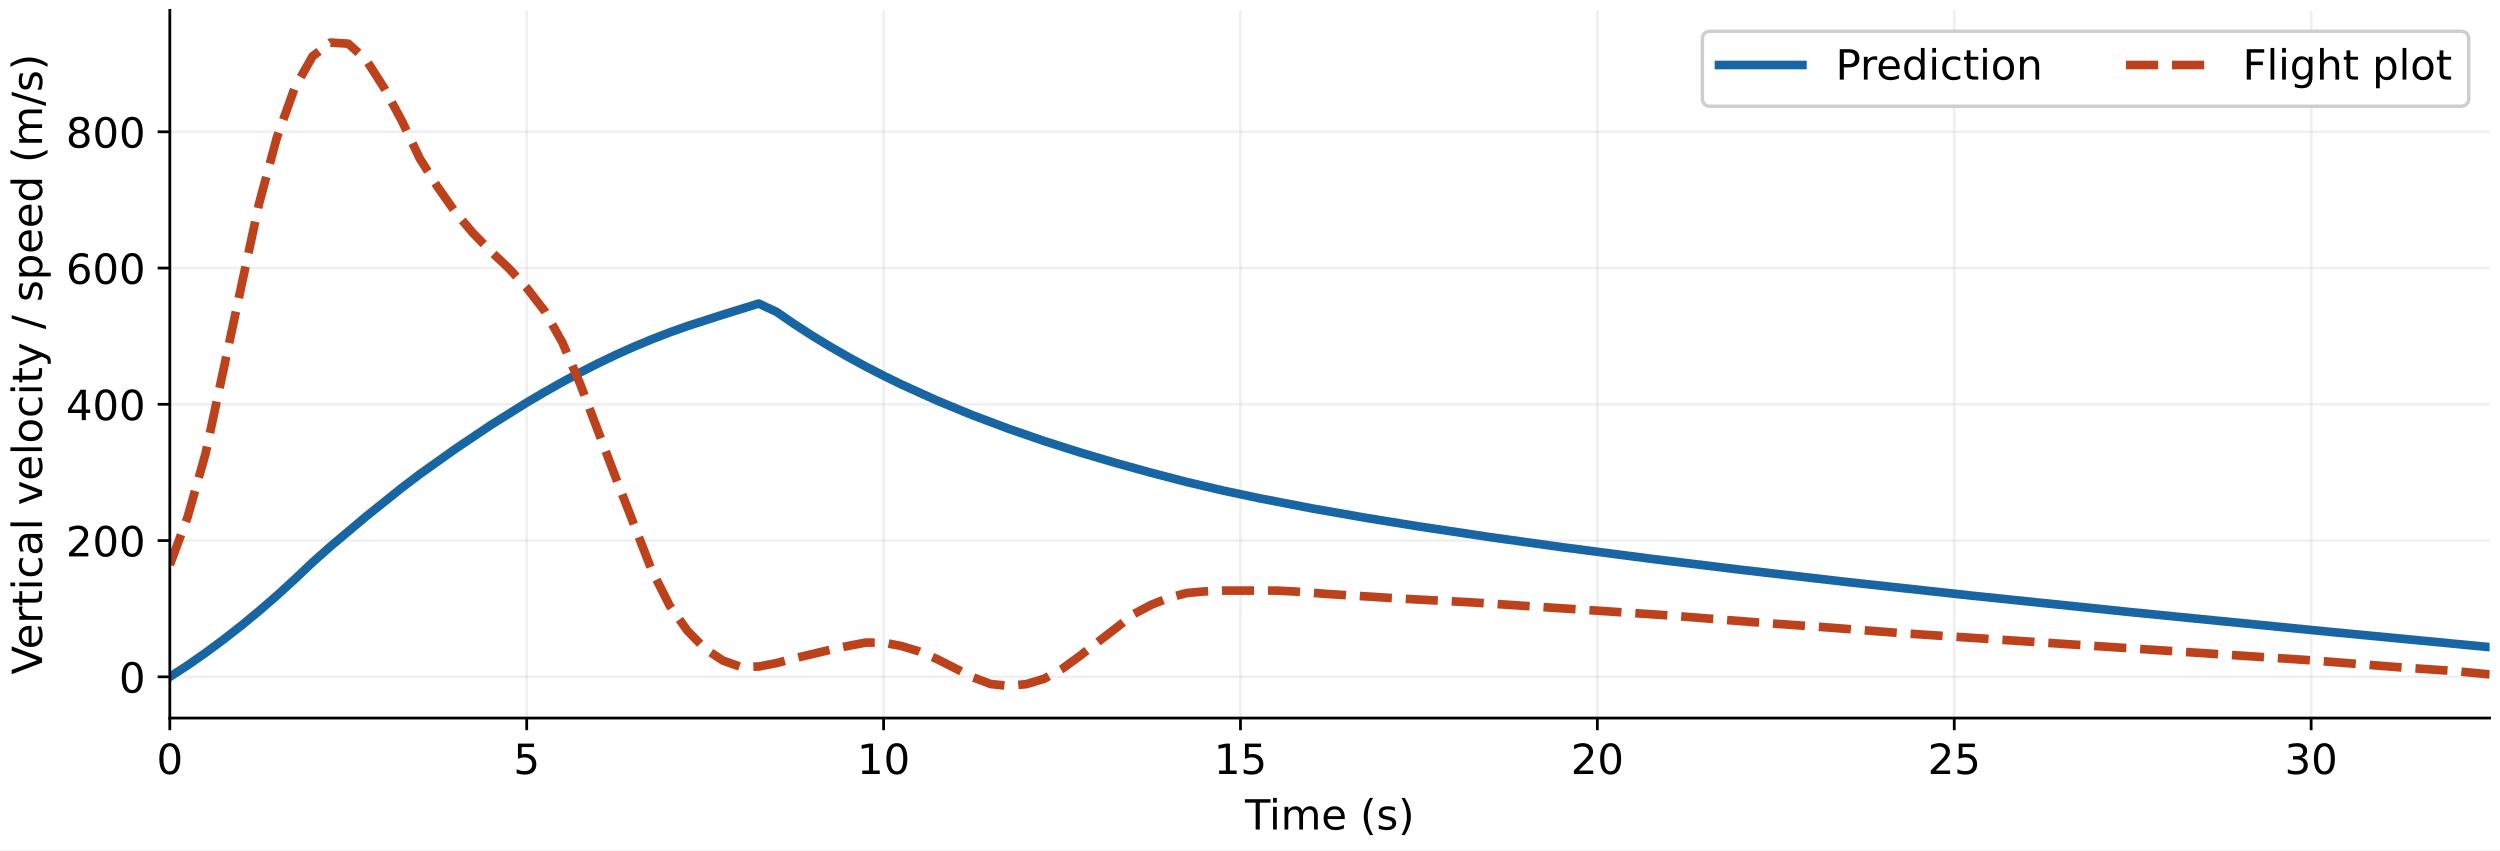
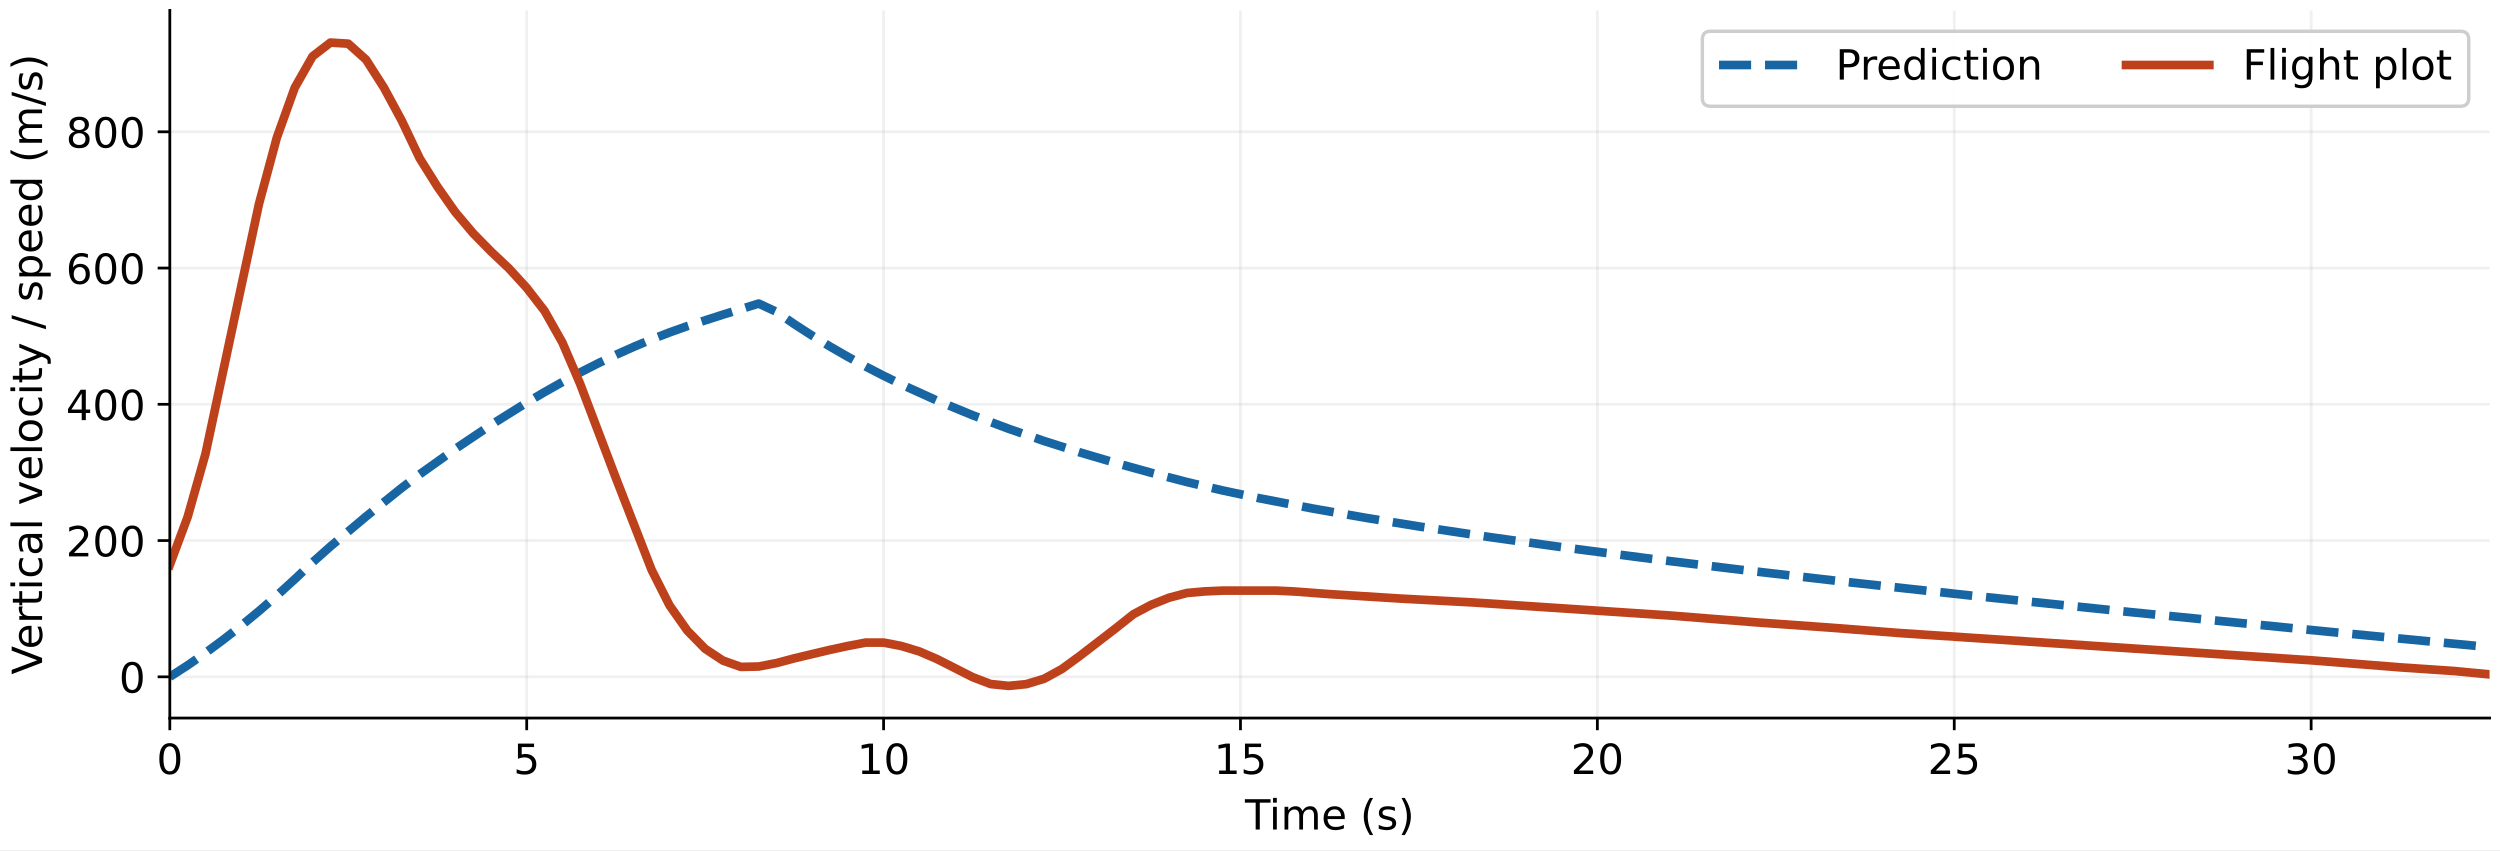
<svg xmlns="http://www.w3.org/2000/svg" xmlns:xlink="http://www.w3.org/1999/xlink" width="720pt" height="244.8pt" viewBox="0 0 720 244.8" version="1.1">
  <defs>
    <style type="text/css">*{stroke-linejoin: round; stroke-linecap: butt}</style>
  </defs>
  <g id="figure_1">
    <g id="patch_1">
      <path d="M 0 244.8  L 720 244.8  L 720 0  L 0 0  z " style="fill: #ffffff" />
    </g>
    <g id="axes_1">
      <g id="patch_2">
        <path d="M 48.906 206.799  L 717 206.799  L 717 3  L 48.906 3  z " style="fill: #ffffff" />
      </g>
      <g id="matplotlib.axis_1">
        <g id="xtick_1">
          <g id="line2d_1">
-             <path d="M 48.906 206.799  L 48.906 3  " clip-path="url(#pe41fed5697)" style="fill: none; stroke: #b0b0b0; stroke-opacity: 0.18; stroke-width: 0.8; stroke-linecap: square" />
+             <path d="M 48.906 206.799  L 48.906 3  " clip-path="url(#pe04ab11ca6)" style="fill: none; stroke: #b0b0b0; stroke-opacity: 0.18; stroke-width: 0.8; stroke-linecap: square" />
          </g>
          <g id="line2d_2">
            <defs>
-               <path id="ma4e732434e" d="M 0 0  L 0 3.5  " style="stroke: #000000; stroke-width: 0.8" />
+               <path id="mb531320690" d="M 0 0  L 0 3.5  " style="stroke: #000000; stroke-width: 0.8" />
            </defs>
            <g>
-               <use xlink:href="#ma4e732434e" x="48.906" y="206.799" style="stroke: #000000; stroke-width: 0.8" />
+               <use xlink:href="#mb531320690" x="48.906" y="206.799" style="stroke: #000000; stroke-width: 0.8" />
            </g>
          </g>
          <g id="text_1">
            <text style="font-size: 12px; font-family: 'DejaVu Sans'; text-anchor: middle" x="48.906" y="222.916" transform="rotate(-0 48.90618 222.916)">0</text>
          </g>
        </g>
        <g id="xtick_2">
          <g id="line2d_3">
-             <path d="M 151.69 206.799  L 151.69 3  " clip-path="url(#pe41fed5697)" style="fill: none; stroke: #b0b0b0; stroke-opacity: 0.18; stroke-width: 0.8; stroke-linecap: square" />
+             <path d="M 151.69 206.799  L 151.69 3  " clip-path="url(#pe04ab11ca6)" style="fill: none; stroke: #b0b0b0; stroke-opacity: 0.18; stroke-width: 0.8; stroke-linecap: square" />
          </g>
          <g id="line2d_4">
            <g>
-               <use xlink:href="#ma4e732434e" x="151.69" y="206.799" style="stroke: #000000; stroke-width: 0.8" />
+               <use xlink:href="#mb531320690" x="151.69" y="206.799" style="stroke: #000000; stroke-width: 0.8" />
            </g>
          </g>
          <g id="text_2">
            <text style="font-size: 12px; font-family: 'DejaVu Sans'; text-anchor: middle" x="151.69" y="222.916" transform="rotate(-0 151.6898 222.916)">5</text>
          </g>
        </g>
        <g id="xtick_3">
          <g id="line2d_5">
-             <path d="M 254.473 206.799  L 254.473 3  " clip-path="url(#pe41fed5697)" style="fill: none; stroke: #b0b0b0; stroke-opacity: 0.18; stroke-width: 0.8; stroke-linecap: square" />
+             <path d="M 254.473 206.799  L 254.473 3  " clip-path="url(#pe04ab11ca6)" style="fill: none; stroke: #b0b0b0; stroke-opacity: 0.18; stroke-width: 0.8; stroke-linecap: square" />
          </g>
          <g id="line2d_6">
            <g>
-               <use xlink:href="#ma4e732434e" x="254.473" y="206.799" style="stroke: #000000; stroke-width: 0.8" />
+               <use xlink:href="#mb531320690" x="254.473" y="206.799" style="stroke: #000000; stroke-width: 0.8" />
            </g>
          </g>
          <g id="text_3">
            <text style="font-size: 12px; font-family: 'DejaVu Sans'; text-anchor: middle" x="254.473" y="222.916" transform="rotate(-0 254.4734 222.916)">10</text>
          </g>
        </g>
        <g id="xtick_4">
          <g id="line2d_7">
-             <path d="M 357.257 206.799  L 357.257 3  " clip-path="url(#pe41fed5697)" style="fill: none; stroke: #b0b0b0; stroke-opacity: 0.18; stroke-width: 0.8; stroke-linecap: square" />
+             <path d="M 357.257 206.799  L 357.257 3  " clip-path="url(#pe04ab11ca6)" style="fill: none; stroke: #b0b0b0; stroke-opacity: 0.18; stroke-width: 0.8; stroke-linecap: square" />
          </g>
          <g id="line2d_8">
            <g>
-               <use xlink:href="#ma4e732434e" x="357.257" y="206.799" style="stroke: #000000; stroke-width: 0.8" />
+               <use xlink:href="#mb531320690" x="357.257" y="206.799" style="stroke: #000000; stroke-width: 0.8" />
            </g>
          </g>
          <g id="text_4">
            <text style="font-size: 12px; font-family: 'DejaVu Sans'; text-anchor: middle" x="357.257" y="222.916" transform="rotate(-0 357.2571 222.916)">15</text>
          </g>
        </g>
        <g id="xtick_5">
          <g id="line2d_9">
-             <path d="M 460.041 206.799  L 460.041 3  " clip-path="url(#pe41fed5697)" style="fill: none; stroke: #b0b0b0; stroke-opacity: 0.18; stroke-width: 0.8; stroke-linecap: square" />
+             <path d="M 460.041 206.799  L 460.041 3  " clip-path="url(#pe04ab11ca6)" style="fill: none; stroke: #b0b0b0; stroke-opacity: 0.18; stroke-width: 0.8; stroke-linecap: square" />
          </g>
          <g id="line2d_10">
            <g>
-               <use xlink:href="#ma4e732434e" x="460.041" y="206.799" style="stroke: #000000; stroke-width: 0.8" />
+               <use xlink:href="#mb531320690" x="460.041" y="206.799" style="stroke: #000000; stroke-width: 0.8" />
            </g>
          </g>
          <g id="text_5">
            <text style="font-size: 12px; font-family: 'DejaVu Sans'; text-anchor: middle" x="460.041" y="222.916" transform="rotate(-0 460.0407 222.916)">20</text>
          </g>
        </g>
        <g id="xtick_6">
          <g id="line2d_11">
-             <path d="M 562.824 206.799  L 562.824 3  " clip-path="url(#pe41fed5697)" style="fill: none; stroke: #b0b0b0; stroke-opacity: 0.18; stroke-width: 0.8; stroke-linecap: square" />
+             <path d="M 562.824 206.799  L 562.824 3  " clip-path="url(#pe04ab11ca6)" style="fill: none; stroke: #b0b0b0; stroke-opacity: 0.18; stroke-width: 0.8; stroke-linecap: square" />
          </g>
          <g id="line2d_12">
            <g>
-               <use xlink:href="#ma4e732434e" x="562.824" y="206.799" style="stroke: #000000; stroke-width: 0.8" />
+               <use xlink:href="#mb531320690" x="562.824" y="206.799" style="stroke: #000000; stroke-width: 0.8" />
            </g>
          </g>
          <g id="text_6">
            <text style="font-size: 12px; font-family: 'DejaVu Sans'; text-anchor: middle" x="562.824" y="222.916" transform="rotate(-0 562.8243 222.916)">25</text>
          </g>
        </g>
        <g id="xtick_7">
          <g id="line2d_13">
-             <path d="M 665.608 206.799  L 665.608 3  " clip-path="url(#pe41fed5697)" style="fill: none; stroke: #b0b0b0; stroke-opacity: 0.18; stroke-width: 0.8; stroke-linecap: square" />
+             <path d="M 665.608 206.799  L 665.608 3  " clip-path="url(#pe04ab11ca6)" style="fill: none; stroke: #b0b0b0; stroke-opacity: 0.18; stroke-width: 0.8; stroke-linecap: square" />
          </g>
          <g id="line2d_14">
            <g>
-               <use xlink:href="#ma4e732434e" x="665.608" y="206.799" style="stroke: #000000; stroke-width: 0.8" />
+               <use xlink:href="#mb531320690" x="665.608" y="206.799" style="stroke: #000000; stroke-width: 0.8" />
            </g>
          </g>
          <g id="text_7">
            <text style="font-size: 12px; font-family: 'DejaVu Sans'; text-anchor: middle" x="665.608" y="222.916" transform="rotate(-0 665.6079 222.916)">30</text>
          </g>
        </g>
        <g id="text_8">
          <text style="font-size: 12px; font-family: 'DejaVu Sans'; text-anchor: middle" x="382.953" y="238.917" transform="rotate(-0 382.953 238.9169)">Time (s)</text>
        </g>
      </g>
      <g id="matplotlib.axis_2">
        <g id="ytick_1">
          <g id="line2d_15">
-             <path d="M 48.906 194.927  L 717 194.927  " clip-path="url(#pe41fed5697)" style="fill: none; stroke: #b0b0b0; stroke-opacity: 0.18; stroke-width: 0.8; stroke-linecap: square" />
+             <path d="M 48.906 194.927  L 717 194.927  " clip-path="url(#pe04ab11ca6)" style="fill: none; stroke: #b0b0b0; stroke-opacity: 0.18; stroke-width: 0.8; stroke-linecap: square" />
          </g>
          <g id="line2d_16">
            <defs>
-               <path id="ma8148e0b70" d="M 0 0  L -3.5 0  " style="stroke: #000000; stroke-width: 0.8" />
+               <path id="mf7fe0c8d9e" d="M 0 0  L -3.5 0  " style="stroke: #000000; stroke-width: 0.8" />
            </defs>
            <g>
-               <use xlink:href="#ma8148e0b70" x="48.906" y="194.927" style="stroke: #000000; stroke-width: 0.8" />
+               <use xlink:href="#mf7fe0c8d9e" x="48.906" y="194.927" style="stroke: #000000; stroke-width: 0.8" />
            </g>
          </g>
          <g id="text_9">
            <text style="font-size: 12px; font-family: 'DejaVu Sans'; text-anchor: end" x="41.906" y="199.486" transform="rotate(-0 41.90618 199.486)">0</text>
          </g>
        </g>
        <g id="ytick_2">
          <g id="line2d_17">
-             <path d="M 48.906 155.684  L 717 155.684  " clip-path="url(#pe41fed5697)" style="fill: none; stroke: #b0b0b0; stroke-opacity: 0.18; stroke-width: 0.8; stroke-linecap: square" />
+             <path d="M 48.906 155.684  L 717 155.684  " clip-path="url(#pe04ab11ca6)" style="fill: none; stroke: #b0b0b0; stroke-opacity: 0.18; stroke-width: 0.8; stroke-linecap: square" />
          </g>
          <g id="line2d_18">
            <g>
-               <use xlink:href="#ma8148e0b70" x="48.906" y="155.684" style="stroke: #000000; stroke-width: 0.8" />
+               <use xlink:href="#mf7fe0c8d9e" x="48.906" y="155.684" style="stroke: #000000; stroke-width: 0.8" />
            </g>
          </g>
          <g id="text_10">
            <text style="font-size: 12px; font-family: 'DejaVu Sans'; text-anchor: end" x="41.906" y="160.243" transform="rotate(-0 41.90618 160.2428)">200</text>
          </g>
        </g>
        <g id="ytick_3">
          <g id="line2d_19">
-             <path d="M 48.906 116.441  L 717 116.441  " clip-path="url(#pe41fed5697)" style="fill: none; stroke: #b0b0b0; stroke-opacity: 0.18; stroke-width: 0.8; stroke-linecap: square" />
+             <path d="M 48.906 116.441  L 717 116.441  " clip-path="url(#pe04ab11ca6)" style="fill: none; stroke: #b0b0b0; stroke-opacity: 0.18; stroke-width: 0.8; stroke-linecap: square" />
          </g>
          <g id="line2d_20">
            <g>
-               <use xlink:href="#ma8148e0b70" x="48.906" y="116.441" style="stroke: #000000; stroke-width: 0.8" />
+               <use xlink:href="#mf7fe0c8d9e" x="48.906" y="116.441" style="stroke: #000000; stroke-width: 0.8" />
            </g>
          </g>
          <g id="text_11">
            <text style="font-size: 12px; font-family: 'DejaVu Sans'; text-anchor: end" x="41.906" y="121" transform="rotate(-0 41.90618 120.9997)">400</text>
          </g>
        </g>
        <g id="ytick_4">
          <g id="line2d_21">
-             <path d="M 48.906 77.198  L 717 77.198  " clip-path="url(#pe41fed5697)" style="fill: none; stroke: #b0b0b0; stroke-opacity: 0.18; stroke-width: 0.8; stroke-linecap: square" />
+             <path d="M 48.906 77.198  L 717 77.198  " clip-path="url(#pe04ab11ca6)" style="fill: none; stroke: #b0b0b0; stroke-opacity: 0.18; stroke-width: 0.8; stroke-linecap: square" />
          </g>
          <g id="line2d_22">
            <g>
-               <use xlink:href="#ma8148e0b70" x="48.906" y="77.198" style="stroke: #000000; stroke-width: 0.8" />
+               <use xlink:href="#mf7fe0c8d9e" x="48.906" y="77.198" style="stroke: #000000; stroke-width: 0.8" />
            </g>
          </g>
          <g id="text_12">
            <text style="font-size: 12px; font-family: 'DejaVu Sans'; text-anchor: end" x="41.906" y="81.757" transform="rotate(-0 41.90618 81.75659)">600</text>
          </g>
        </g>
        <g id="ytick_5">
          <g id="line2d_23">
-             <path d="M 48.906 37.955  L 717 37.955  " clip-path="url(#pe41fed5697)" style="fill: none; stroke: #b0b0b0; stroke-opacity: 0.18; stroke-width: 0.8; stroke-linecap: square" />
+             <path d="M 48.906 37.955  L 717 37.955  " clip-path="url(#pe04ab11ca6)" style="fill: none; stroke: #b0b0b0; stroke-opacity: 0.18; stroke-width: 0.8; stroke-linecap: square" />
          </g>
          <g id="line2d_24">
            <g>
-               <use xlink:href="#ma8148e0b70" x="48.906" y="37.955" style="stroke: #000000; stroke-width: 0.8" />
+               <use xlink:href="#mf7fe0c8d9e" x="48.906" y="37.955" style="stroke: #000000; stroke-width: 0.8" />
            </g>
          </g>
          <g id="text_13">
            <text style="font-size: 12px; font-family: 'DejaVu Sans'; text-anchor: end" x="41.906" y="42.513" transform="rotate(-0 41.90618 42.51346)">800</text>
          </g>
        </g>
        <g id="text_14">
          <text style="font-size: 12px; font-family: 'DejaVu Sans'; text-anchor: middle" x="12.118" y="104.9" transform="rotate(-90 12.11837 104.8995)">Vertical velocity / speed (m/s)</text>
        </g>
      </g>
      <g id="line2d_25">
-         <path d="M 48.906 194.927  L 54.045 191.611  L 59.185 188.02  L 64.324 184.217  L 69.463 180.2  L 74.602 175.967  L 79.741 171.51  L 84.88 166.818  L 90.02 161.951  L 95.159 157.381  L 105.437 148.738  L 115.716 140.5  L 120.855 136.6  L 131.133 129.284  L 141.411 122.376  L 151.69 115.946  L 156.829 112.919  L 161.968 110.021  L 167.107 107.258  L 172.247 104.642  L 177.386 102.182  L 182.525 99.881  L 187.664 97.737  L 192.803 95.751  L 197.942 93.919  L 208.221 90.61  L 218.499 87.423  L 223.638 89.821  L 228.778 93.355  L 233.917 96.679  L 239.056 99.81  L 244.195 102.767  L 249.334 105.564  L 254.473 108.212  L 259.613 110.724  L 269.891 115.381  L 280.169 119.611  L 290.448 123.474  L 300.726 127.022  L 311.004 130.293  L 321.283 133.321  L 331.561 136.16  L 341.84 138.833  L 352.118 141.249  L 362.396 143.436  L 377.814 146.411  L 393.231 149.115  L 408.649 151.617  L 429.206 154.706  L 449.762 157.576  L 475.458 160.924  L 501.154 164.066  L 531.989 167.626  L 567.963 171.556  L 614.216 176.354  L 670.747 181.947  L 717 186.38  L 717 186.38  " clip-path="url(#pe41fed5697)" style="fill: none; stroke: #1766a3; stroke-width: 2.5; stroke-linecap: square" />
+         <path d="M 48.906 194.927  L 54.045 191.611  L 59.185 188.02  L 64.324 184.217  L 69.463 180.2  L 74.602 175.967  L 79.741 171.51  L 84.88 166.818  L 90.02 161.951  L 95.159 157.381  L 105.437 148.738  L 115.716 140.5  L 120.855 136.6  L 131.133 129.284  L 141.411 122.376  L 151.69 115.946  L 156.829 112.919  L 161.968 110.021  L 167.107 107.258  L 172.247 104.642  L 177.386 102.182  L 182.525 99.881  L 187.664 97.737  L 192.803 95.751  L 197.942 93.919  L 208.221 90.61  L 218.499 87.423  L 223.638 89.821  L 228.778 93.355  L 233.917 96.679  L 239.056 99.81  L 244.195 102.767  L 249.334 105.564  L 254.473 108.212  L 259.613 110.724  L 269.891 115.381  L 280.169 119.611  L 290.448 123.474  L 300.726 127.022  L 311.004 130.293  L 321.283 133.321  L 331.561 136.16  L 341.84 138.833  L 352.118 141.249  L 362.396 143.436  L 377.814 146.411  L 393.231 149.115  L 408.649 151.617  L 429.206 154.706  L 449.762 157.576  L 475.458 160.924  L 501.154 164.066  L 531.989 167.626  L 567.963 171.556  L 614.216 176.354  L 670.747 181.947  L 717 186.38  L 717 186.38  " clip-path="url(#pe04ab11ca6)" style="fill: none; stroke-dasharray: 9.25,4; stroke-dashoffset: 0; stroke: #1766a3; stroke-width: 2.5" />
      </g>
      <g id="line2d_26">
-         <path d="M 48.906 162.679  L 54.045 148.864  L 59.185 130.686  L 69.463 82.574  L 74.602 58.661  L 79.741 39.587  L 84.88 25.267  L 90.02 16.221  L 95.159 12.264  L 100.298 12.576  L 105.437 17.198  L 110.576 25.266  L 115.716 34.772  L 120.855 45.575  L 125.994 53.788  L 131.133 61.104  L 136.272 67.196  L 141.411 72.432  L 146.551 77.287  L 151.69 82.903  L 156.829 89.542  L 161.968 98.654  L 167.107 110.625  L 177.386 137.709  L 187.664 164.126  L 192.803 174.31  L 197.942 181.616  L 203.082 186.857  L 208.221 190.253  L 213.36 192.067  L 218.499 191.959  L 223.638 190.966  L 228.778 189.591  L 239.056 187.15  L 244.195 186.041  L 249.334 185.063  L 254.473 185.063  L 259.613 186.057  L 264.752 187.614  L 269.891 189.825  L 280.169 195.041  L 285.309 197.006  L 290.448 197.535  L 295.587 197.03  L 300.726 195.472  L 305.865 192.649  L 311.004 188.897  L 321.283 180.981  L 326.422 176.899  L 331.561 174.178  L 336.7 172.137  L 341.84 170.776  L 346.979 170.323  L 352.118 170.096  L 367.535 170.096  L 372.675 170.339  L 382.953 171.11  L 403.51 172.399  L 424.066 173.494  L 480.597 177.239  L 506.293 179.274  L 526.85 180.738  L 547.407 182.338  L 665.608 190.165  L 691.304 192.2  L 706.721 193.245  L 717 194.228  L 717 194.228  " clip-path="url(#pe41fed5697)" style="fill: none; stroke-dasharray: 9.25,4; stroke-dashoffset: 0; stroke: #bd421c; stroke-width: 2.5" />
+         <path d="M 48.906 162.679  L 54.045 148.864  L 59.185 130.686  L 69.463 82.574  L 74.602 58.661  L 79.741 39.587  L 84.88 25.267  L 90.02 16.221  L 95.159 12.264  L 100.298 12.576  L 105.437 17.198  L 110.576 25.266  L 115.716 34.772  L 120.855 45.575  L 125.994 53.788  L 131.133 61.104  L 136.272 67.196  L 141.411 72.432  L 146.551 77.287  L 151.69 82.903  L 156.829 89.542  L 161.968 98.654  L 167.107 110.625  L 177.386 137.709  L 187.664 164.126  L 192.803 174.31  L 197.942 181.616  L 203.082 186.857  L 208.221 190.253  L 213.36 192.067  L 218.499 191.959  L 223.638 190.966  L 228.778 189.591  L 239.056 187.15  L 244.195 186.041  L 249.334 185.063  L 254.473 185.063  L 259.613 186.057  L 264.752 187.614  L 269.891 189.825  L 280.169 195.041  L 285.309 197.006  L 290.448 197.535  L 295.587 197.03  L 300.726 195.472  L 305.865 192.649  L 311.004 188.897  L 321.283 180.981  L 326.422 176.899  L 331.561 174.178  L 336.7 172.137  L 341.84 170.776  L 346.979 170.323  L 352.118 170.096  L 367.535 170.096  L 372.675 170.339  L 382.953 171.11  L 403.51 172.399  L 424.066 173.494  L 480.597 177.239  L 506.293 179.274  L 526.85 180.738  L 547.407 182.338  L 665.608 190.165  L 691.304 192.2  L 706.721 193.245  L 717 194.228  L 717 194.228  " clip-path="url(#pe04ab11ca6)" style="fill: none; stroke: #bd421c; stroke-width: 2.5; stroke-linecap: square" />
      </g>
      <g id="patch_3">
        <path d="M 48.906 206.799  L 48.906 3  " style="fill: none; stroke: #000000; stroke-width: 0.8; stroke-linejoin: miter; stroke-linecap: square" />
      </g>
      <g id="patch_4">
        <path d="M 48.906 206.799  L 717 206.799  " style="fill: none; stroke: #000000; stroke-width: 0.8; stroke-linejoin: miter; stroke-linecap: square" />
      </g>
      <g id="legend_1">
        <g id="patch_5">
          <path d="M 492.677 30.601  L 708.6 30.601  Q 711 30.601 711 28.201  L 711 11.4  Q 711 9 708.6 9  L 492.677 9  Q 490.277 9 490.277 11.4  L 490.277 28.201  Q 490.277 30.601 492.677 30.601  z " style="fill: #ffffff; opacity: 0.95; stroke: #cccccc; stroke-linejoin: miter" />
        </g>
        <g id="line2d_27">
-           <path d="M 495.077 18.718  L 507.077 18.718  L 519.077 18.718  " style="fill: none; stroke: #1766a3; stroke-width: 2.5; stroke-linecap: square" />
+           <path d="M 495.077 18.718  L 507.077 18.718  L 519.077 18.718  " style="fill: none; stroke-dasharray: 9.25,4; stroke-dashoffset: 0; stroke: #1766a3; stroke-width: 2.5" />
        </g>
        <g id="text_15">
          <text style="font-size: 12px; font-family: 'DejaVu Sans'; text-anchor: start" x="528.677" y="22.918" transform="rotate(-0 528.6766 22.91837)">Prediction</text>
        </g>
        <g id="line2d_28">
-           <path d="M 612.29 18.718  L 624.29 18.718  L 636.29 18.718  " style="fill: none; stroke-dasharray: 9.25,4; stroke-dashoffset: 0; stroke: #bd421c; stroke-width: 2.5" />
+           <path d="M 612.29 18.718  L 624.29 18.718  L 636.29 18.718  " style="fill: none; stroke: #bd421c; stroke-width: 2.5; stroke-linecap: square" />
        </g>
        <g id="text_16">
          <text style="font-size: 12px; font-family: 'DejaVu Sans'; text-anchor: start" x="645.89" y="22.918" transform="rotate(-0 645.8904 22.91837)">Flight plot</text>
        </g>
      </g>
    </g>
  </g>
  <defs>
-     <clipPath id="pe41fed5697">
+     <clipPath id="pe04ab11ca6">
      <rect x="48.906" y="3" width="668.094" height="203.799" />
    </clipPath>
  </defs>
</svg>
